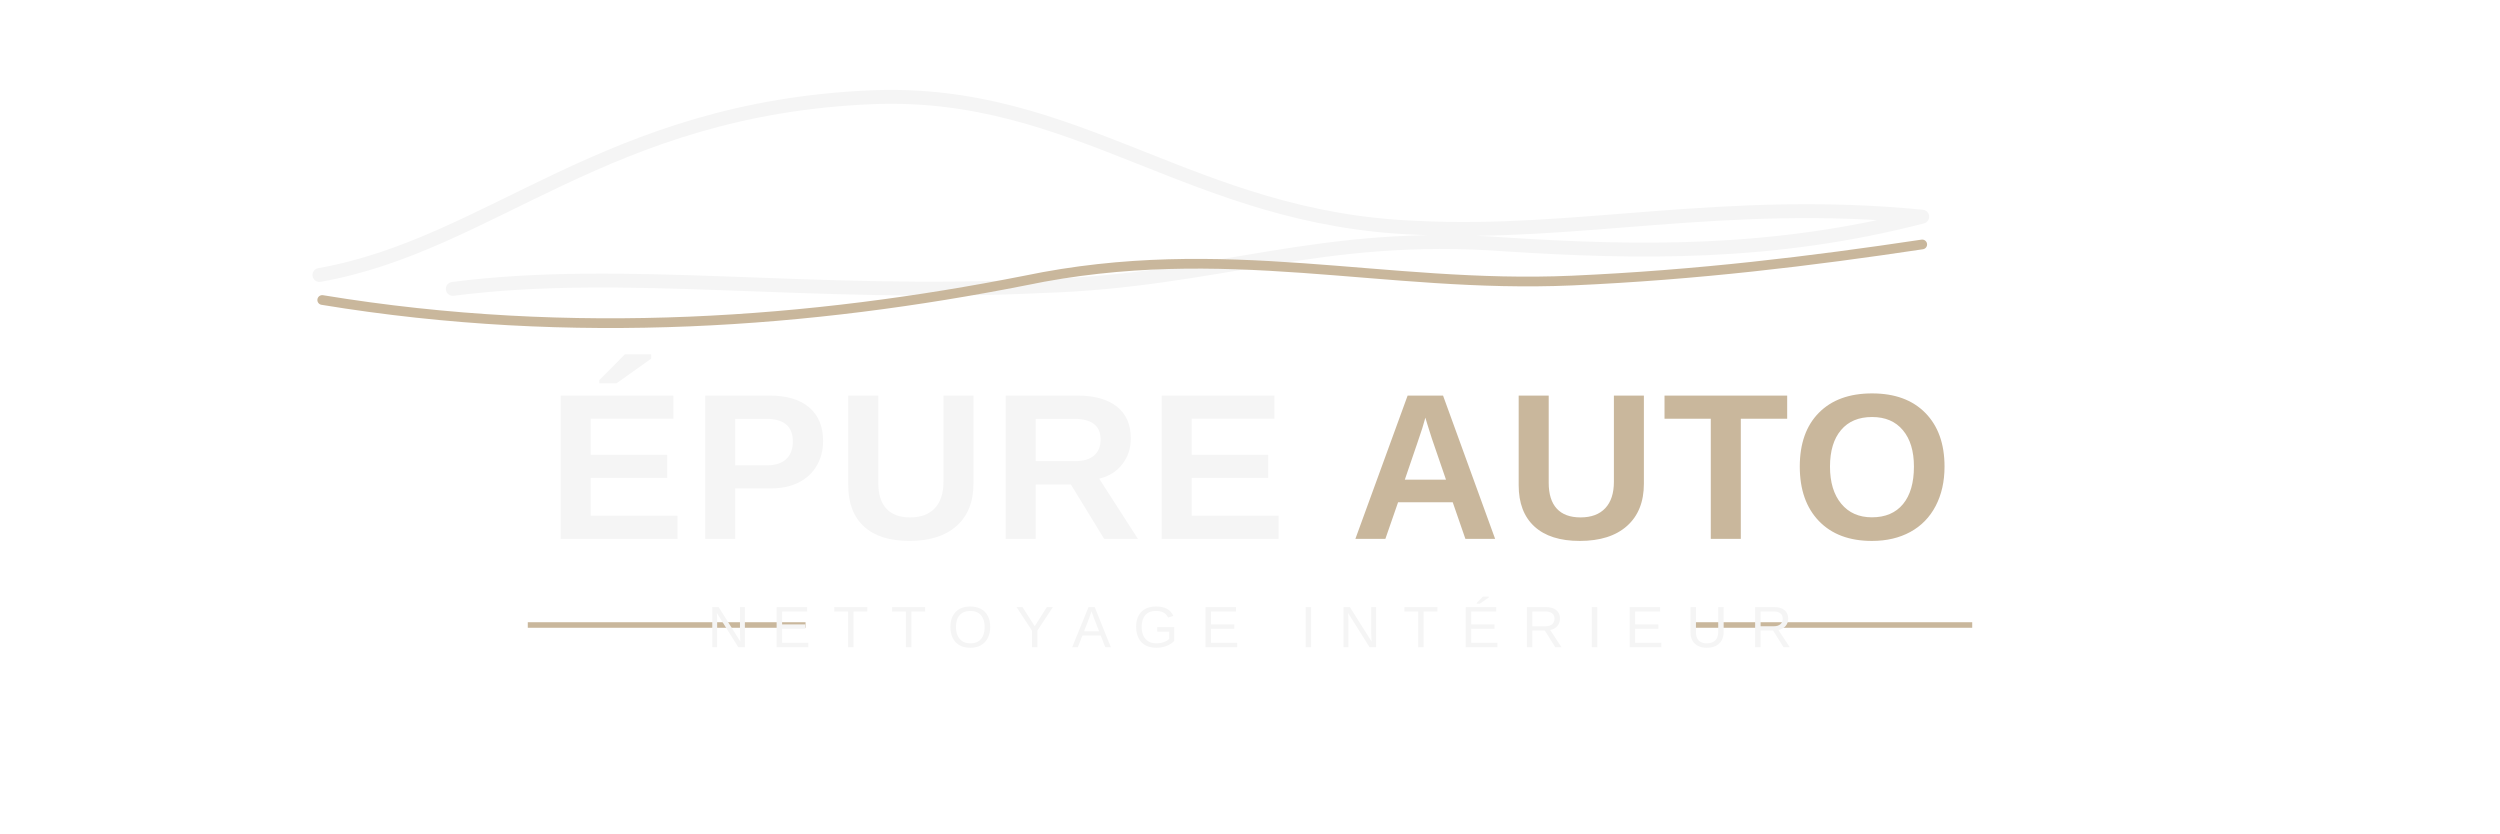
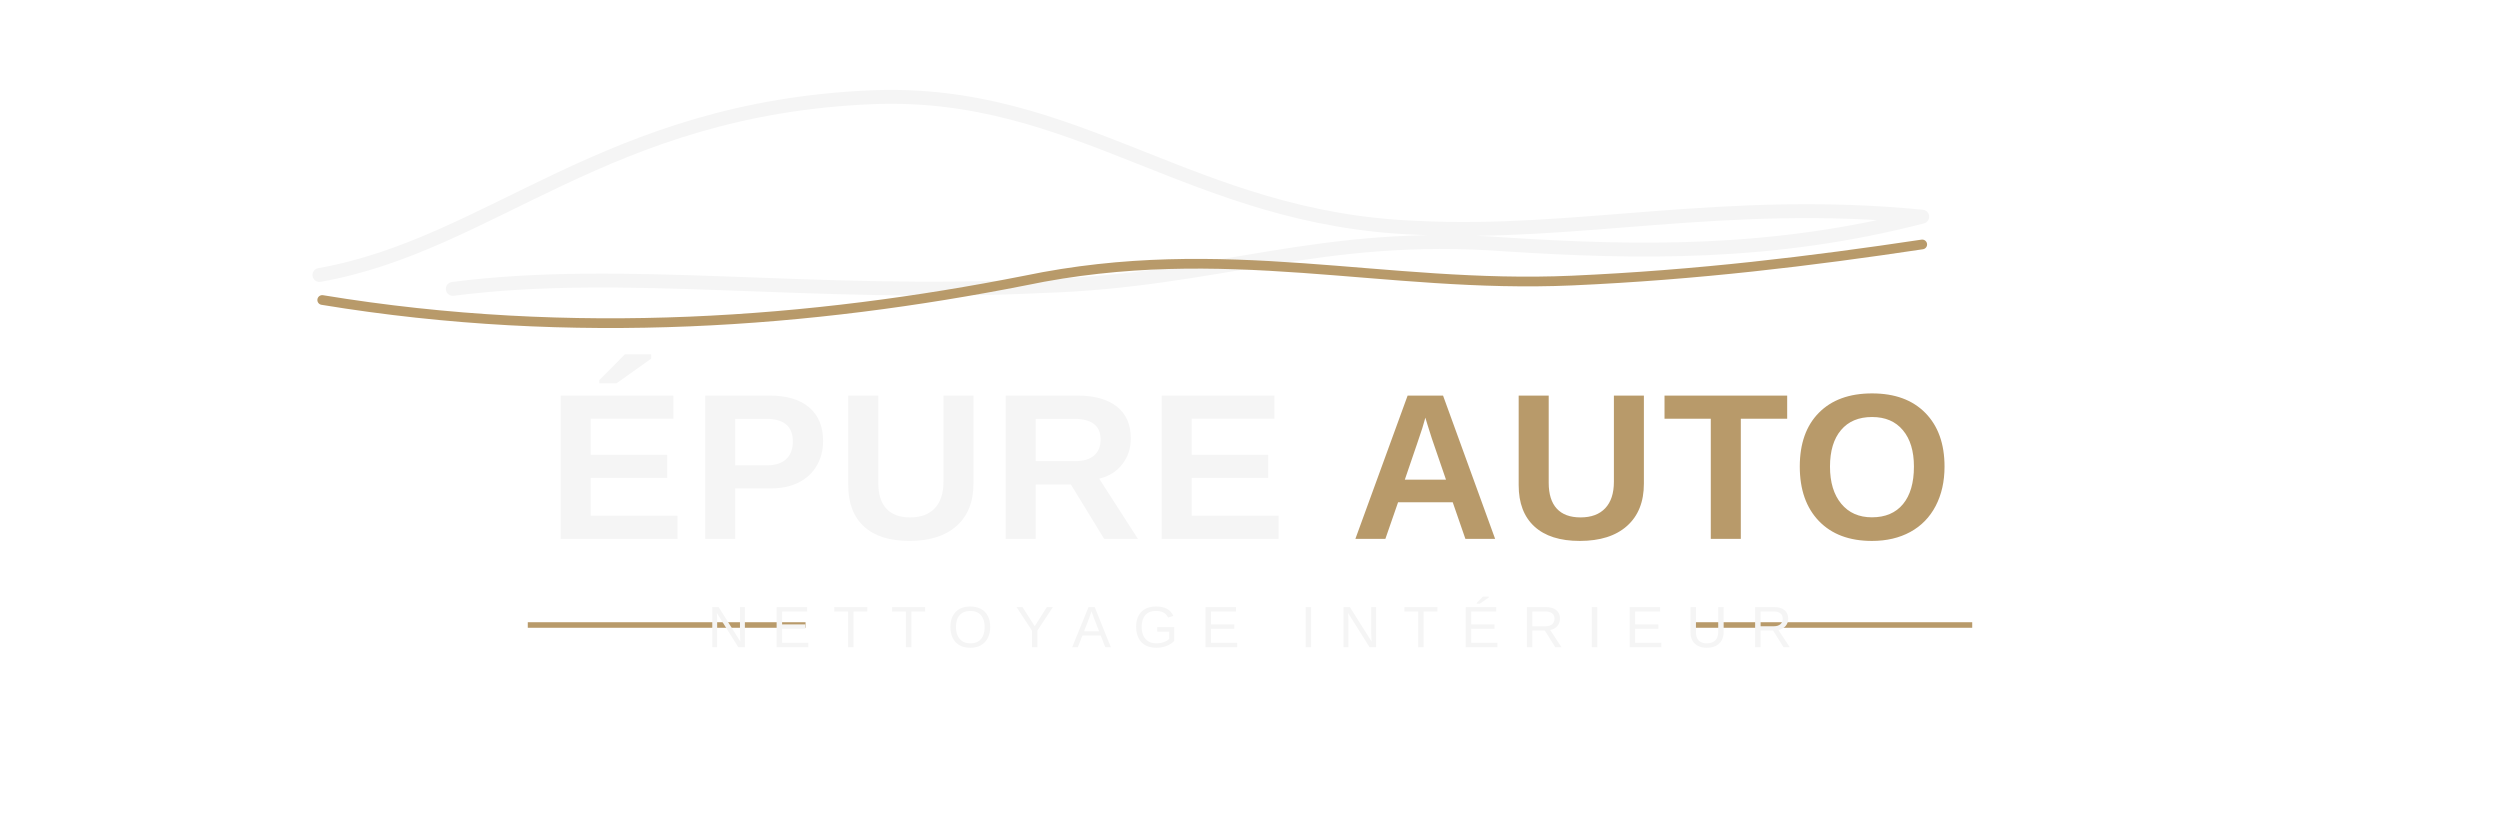
<svg xmlns="http://www.w3.org/2000/svg" viewBox="0 0 900 300" role="img" aria-labelledby="title">
  <g fill="none" stroke-linecap="round" stroke-linejoin="round">
    <path d="M115 99 C177 88 218 39 314 35 C388 32 429 79 510 82 C567 85 621 71 692 78 C638 92 589 91 542 88 C475 83 439 101 375 103 C291 107 225 96 163 104" stroke="#f5f5f5" stroke-width="5" />
-     <path d="M116 108 C207 123 293 116 369 101 C441 86 498 104 566 101 C611 99 652 94 692 88" stroke="#c9b79c" stroke-width="3.5" />
+     <path d="M116 108 C207 123 293 116 369 101 C441 86 498 104 566 101 C611 99 652 94 692 88" stroke="#b89a6a" stroke-width="3.5" />
  </g>
-   <text x="450" y="194" text-anchor="middle" font-family="Arial, Helvetica, sans-serif" font-size="75" font-weight="800" letter-spacing="2" fill="#f5f5f5">ÉPURE <tspan fill="#c9b79c">AUTO</tspan>
+   <text x="450" y="194" text-anchor="middle" font-family="Arial, Helvetica, sans-serif" font-size="75" font-weight="800" letter-spacing="2" fill="#f5f5f5">ÉPURE <tspan fill="#b89a6a">AUTO</tspan>
  </text>
-   <path d="M190 225 H290 M610 225 H710" stroke="#c9b79c" stroke-width="2" />
+   <path d="M190 225 H290 M610 225 H710" stroke="#b89a6a" stroke-width="2" />
  <text x="450" y="233" text-anchor="middle" font-family="Arial, Helvetica, sans-serif" font-size="21" letter-spacing="8" fill="#f5f5f5">NETTOYAGE INTÉRIEUR</text>
</svg>
